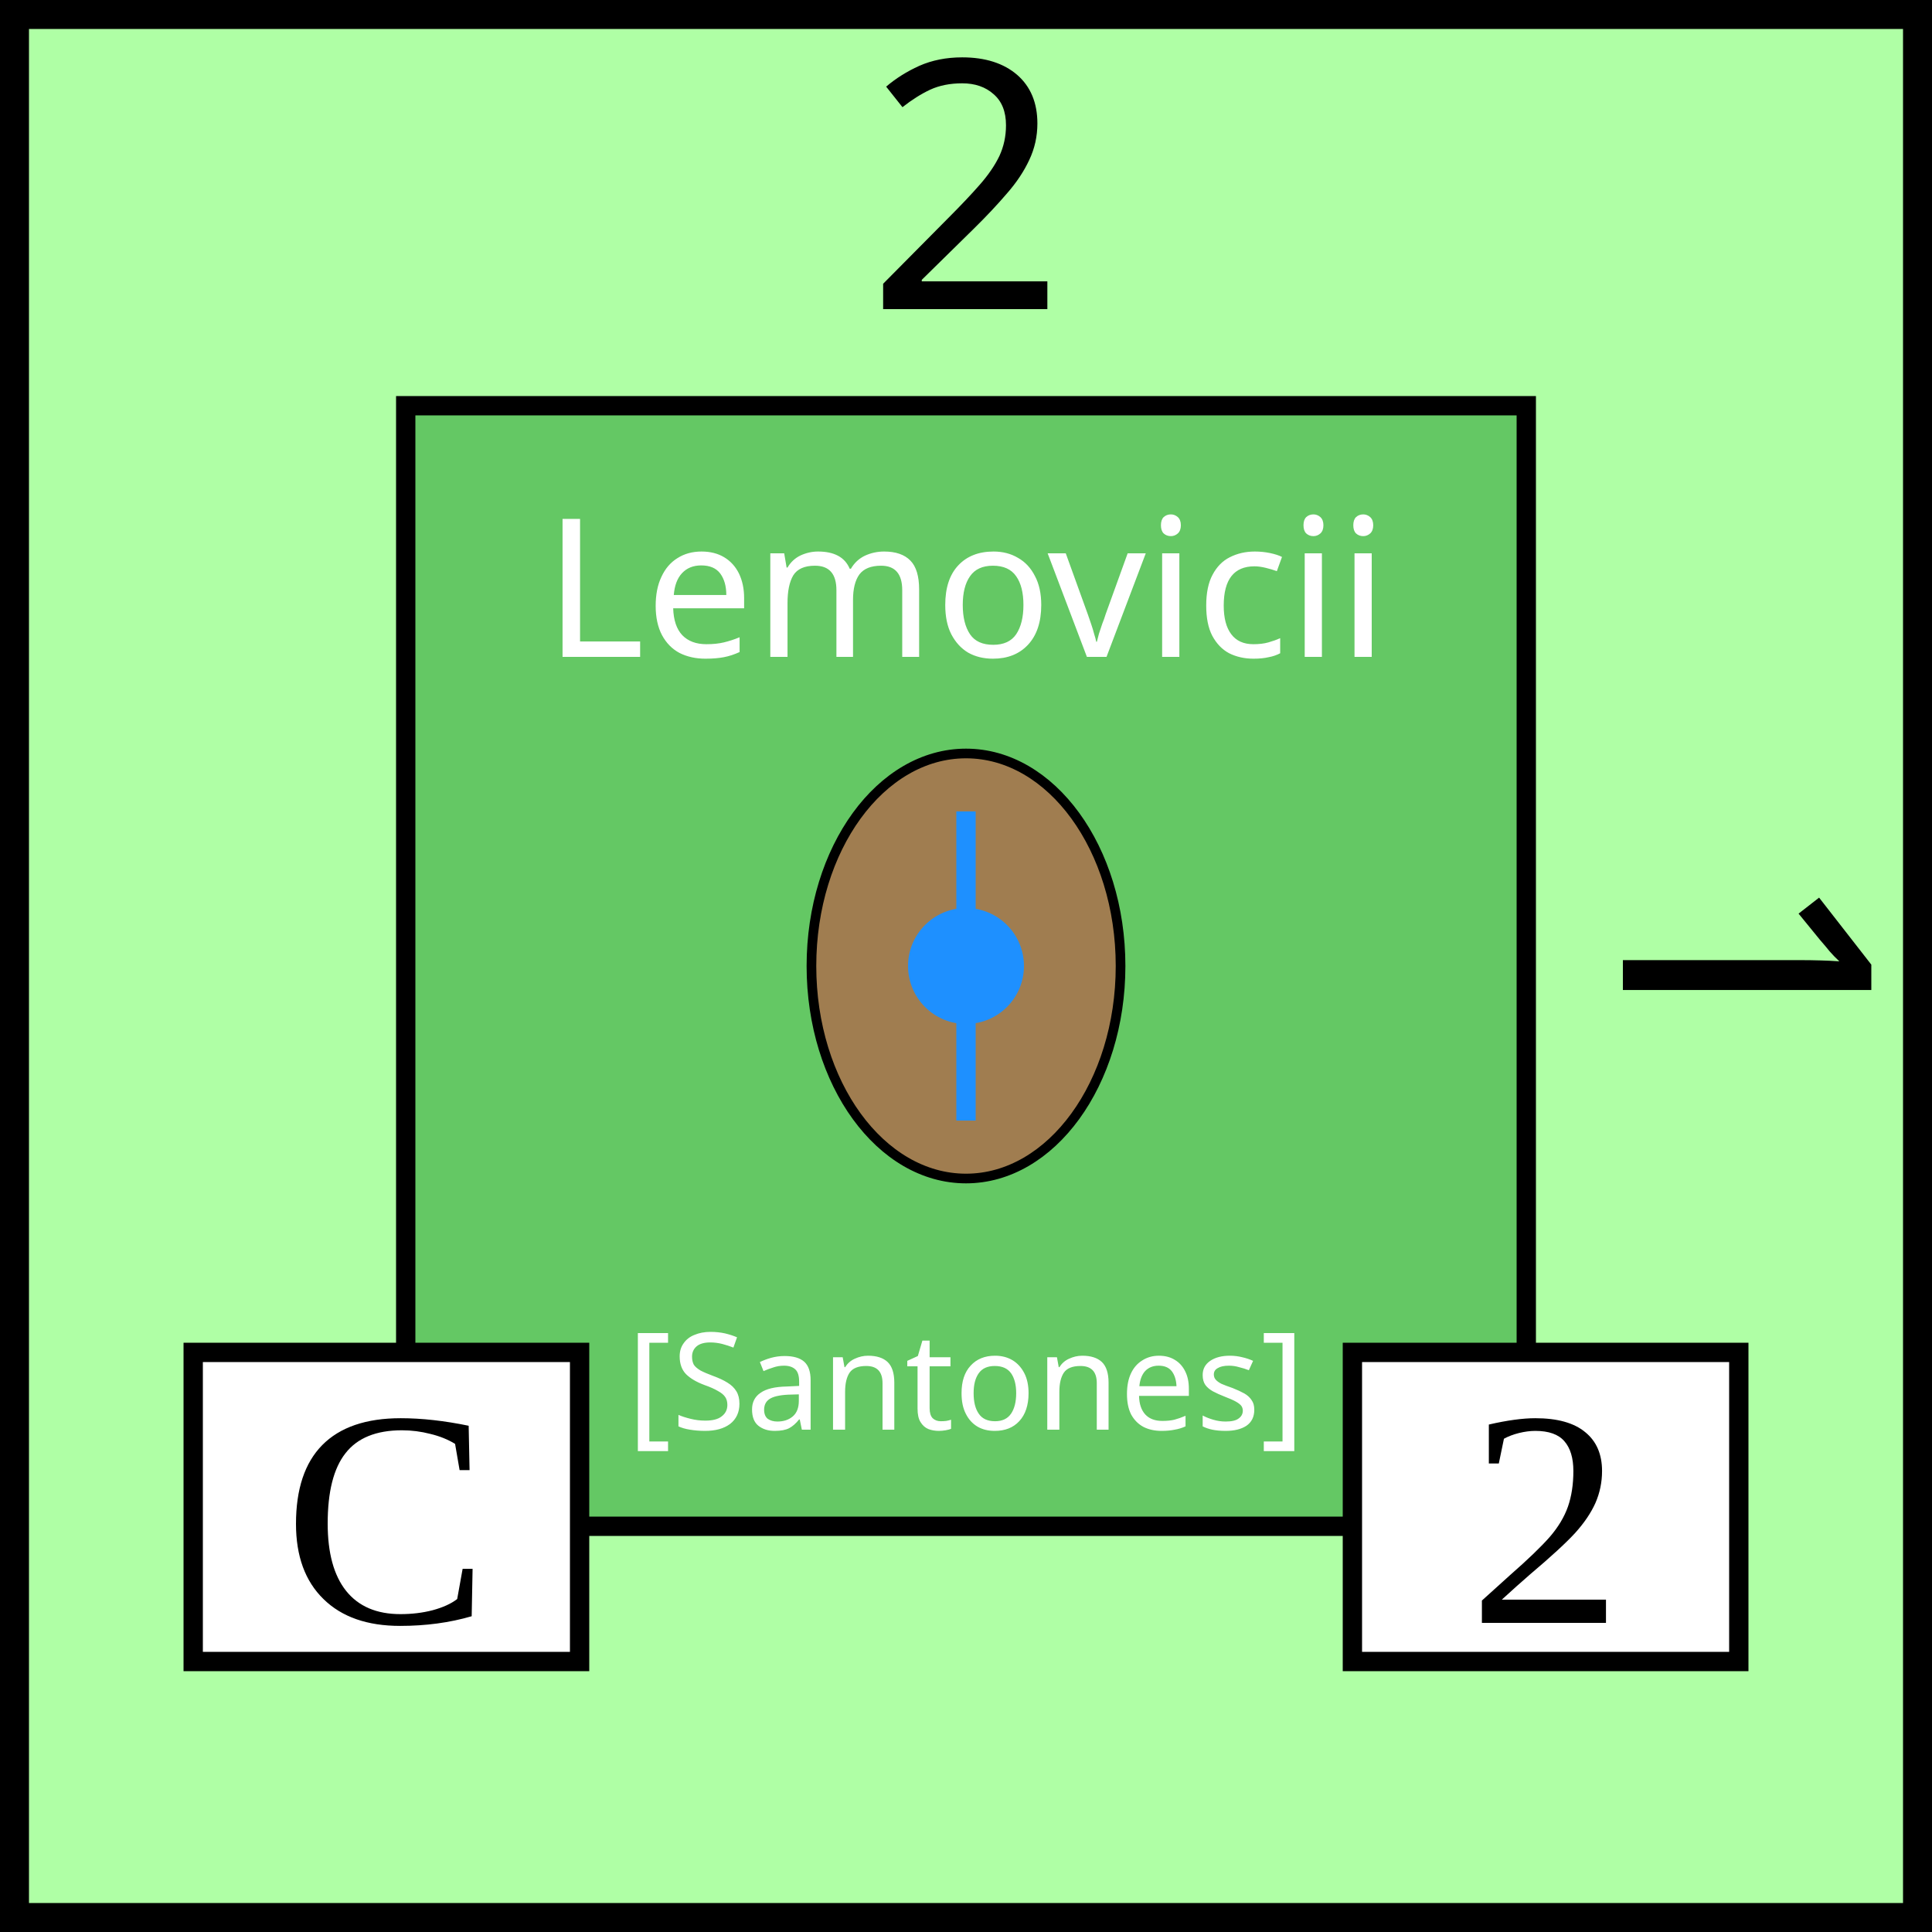
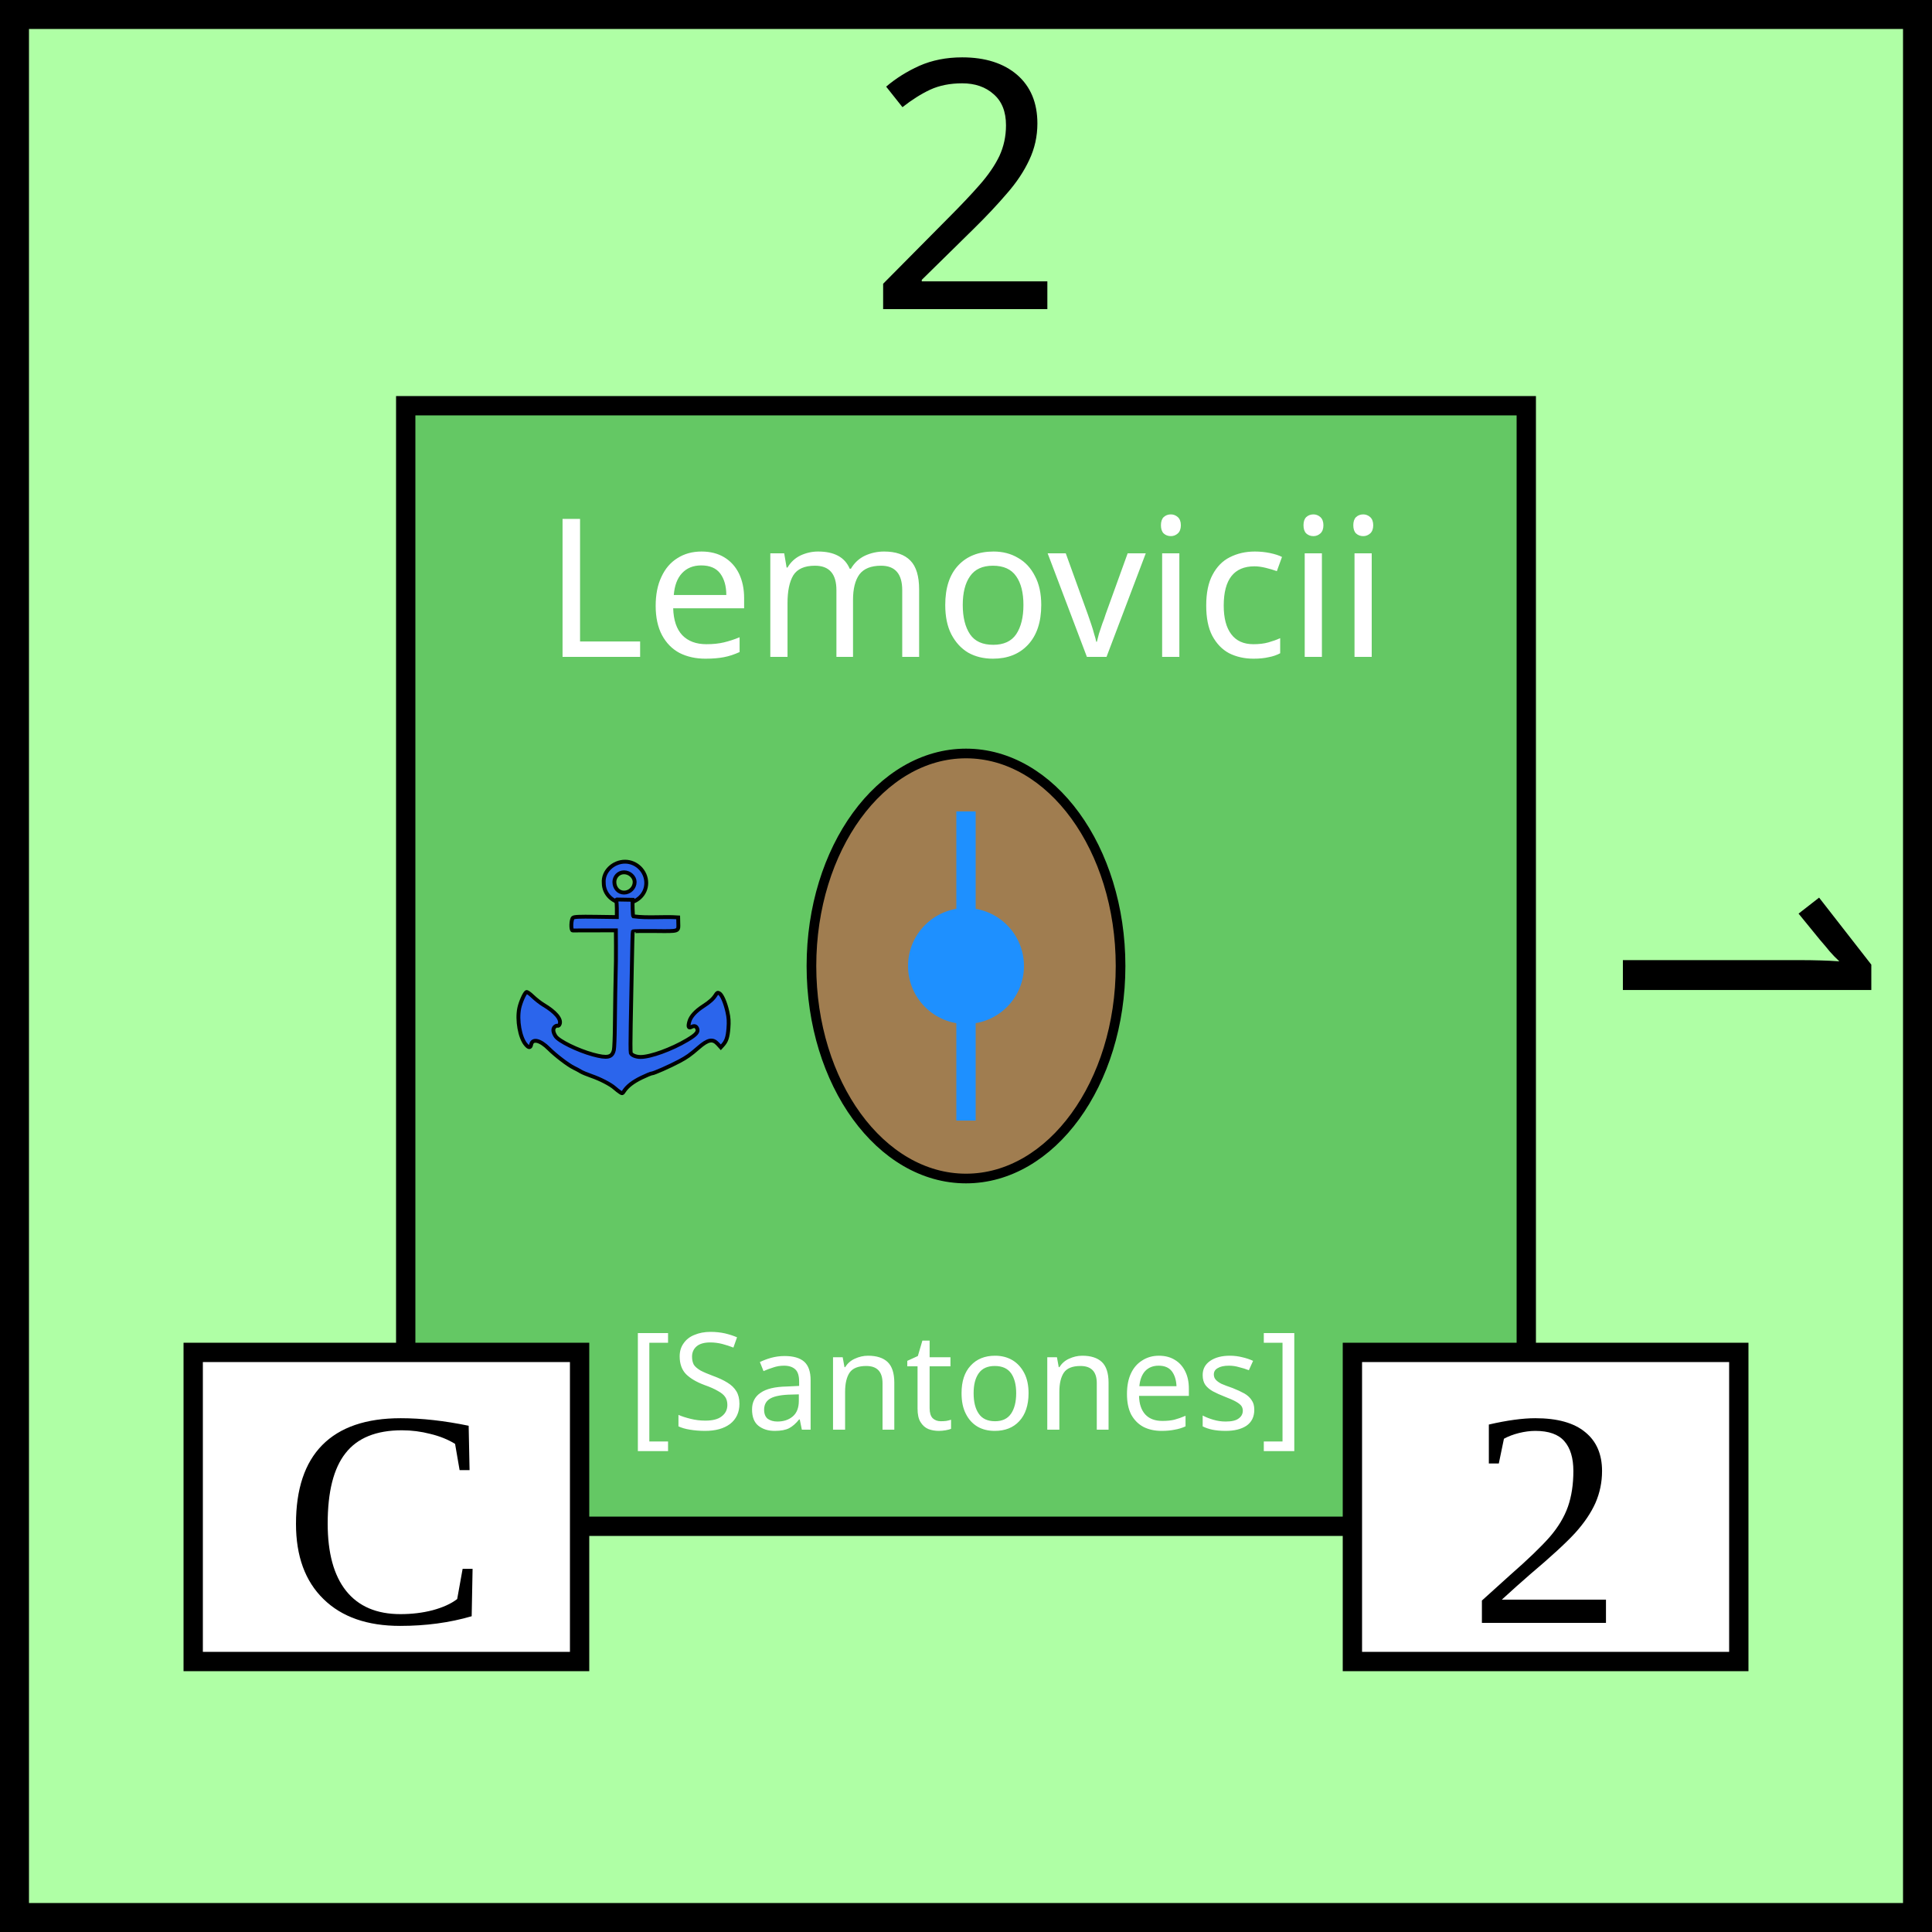
- <svg xmlns="http://www.w3.org/2000/svg" viewBox="0 0 100 100" width="100" height="100">
+ <svg xmlns="http://www.w3.org/2000/svg" xmlns:xlink="http://www.w3.org/1999/xlink" viewBox="0 0 100 100" width="100" height="100">
+   <defs>
+     <g id="anchor" transform="scale(0.05)" stroke="black" fill="#2B65EC" stroke-width="4">
+       <path d="M 127 32 C 115 32 104 42 105 54 C 105 66 115 75 127 75 C 139 75 149 66 149 54 C 149 42 139 32 127 32 z M 126 43 C 132 43 137 48 137 53 C 137 59 132 64 126 64 C 120 64 116 59 116 53 C 116 48 120 43 126 43 z " />
+       <path d="M118.537,71.179c-1.053-0.019,0,2.075,0,9.084v9.084l-21.881-0.306   c-17.203-0.24-22.227-0.018-23.5,1.038c-2.036,1.689-2.356,13.078-0.369,13.135l44.75-0.104c0.05,10.689,0.189,21.379,0.053,32.069   c-0.504,22.08-0.892,44.162-1.097,66.247c-0.09,11.96-0.545,23.436-1.011,25.5c-1.754,7.78-6.661,8.837-21.785,4.691   c-15.729-4.312-35.264-13.896-38.552-18.913c-2.614-3.99-3.022-7.41-1.133-9.498c0.942-1.041,2.342-1.65,3.112-1.355   c0.851,0.326,1.746-0.386,2.284-1.817c1.893-5.04-4.426-12.489-16.872-19.89c-3.025-1.799-7.975-5.662-11-8.584   c-3.174-3.066-5.973-5.012-6.619-4.598c-2.009,1.287-6.12,10.584-7.383,16.697c-2.539,12.288,0.683,30.421,6.668,37.535   c3.16,3.756,4.923,3.788,5.659,0.105c1.298-6.49,9.375-4.617,18.174,4.211c6.964,6.988,20.225,17.118,26,19.862   c2.2,1.045,5.35,2.744,7,3.776c1.65,1.031,6.6,3.107,11,4.611c9.218,3.153,20.012,8.735,24.287,12.56   c1.624,1.452,4.076,3.378,5.45,4.277c2.403,1.575,2.562,1.538,4.194-0.954c3.399-5.188,9.264-9.729,18.146-14.049   c4.992-2.43,9.828-4.416,10.744-4.416c1.949,0,18.395-7.275,28.301-12.521c7.764-4.11,11.26-6.587,19.934-14.121   c9.791-8.505,14.745-9.466,19.884-3.856l3.208,3.503l2.061-2.253c3.727-4.075,5.098-8.172,5.818-17.383   c0.551-7.043,0.316-10.867-1.037-16.98c-2.142-9.658-5.73-17.913-8.414-19.35c-1.695-0.906-2.271-0.645-3.72,1.693   c-2.519,4.065-6.036,7.262-12.812,11.642c-8.113,5.244-13.01,10.649-14.516,16.026c-1.453,5.193-0.791,7.079,1.968,5.603   c3.01-1.611,4.971-1.172,6.13,1.374c1.633,3.582-0.819,6.465-10.299,12.104c-16.191,9.631-37.9,17.52-48.216,17.52   c-4.868,0-9.438-1.883-10.171-4.189c-0.353-1.112-0.371-14.237-0.04-29.166c0.331-14.93,0.866-42.664,1.189-61.633   c0.323-18.969,0.739-34.734,0.925-35.034c0.186-0.299,10.497-0.45,22.916-0.334c25.764,0.24,24.408,0.724,24.195-8.643l-0.125-5.5   c-15.387-1.079-31.138,0.942-46.46-1.126c-0.289-0.29-0.592-3.854-0.672-7.92l-0.146-9.167L118.537,71.179z" />
+     </g>
+   </defs>
  <rect id="background" fill="rgb(175,255,165)" height="100" width="100" stroke="black" stroke-width="3" />
  <g id="tribe" text-anchor="middle" font-size="12" font-family="Papyrus">
    <rect x="21" y="21" width="58" height="58" fill="rgb(100,200,100)" stroke="black" />
    <text x="50" y="34" fill="white" font-size="10">Lemovicii</text>
    <text x="50" y="74" font-size="7" fill="white">[Santones]</text>
    <ellipse id="shield" cx="50" cy="50" rx="8" ry="11" fill="rgb(160,125,80)" stroke="black" stroke-width="0.5" />
    <circle cx="50" cy="50" r="3" fill="dodgerblue" />
    <line x1="50" y1="42" x2="50" y2="58" stroke="dodgerblue" />
+     <use x="26" y="43" xlink:href="#anchor" />
  </g>
  <g id="attributes" text-anchor="middle" font-size="16">
    <rect id="initiative" x="10" y="70" height="16" width="20" fill="white" stroke="black" />
    <text x="20" y="84">C</text>
    <rect id="firepower" x="70" y="70" height="16" width="20" fill="white" stroke="black" />
    <text x="80" y="84">2</text>
  </g>
  <g id="strength" text-anchor="middle" font-family="Papyrus" font-size="18">
    <text x="50" y="16">2</text>
    <text x="50" y="16" transform="rotate(90,50,50)">1</text>
  </g>
</svg>
